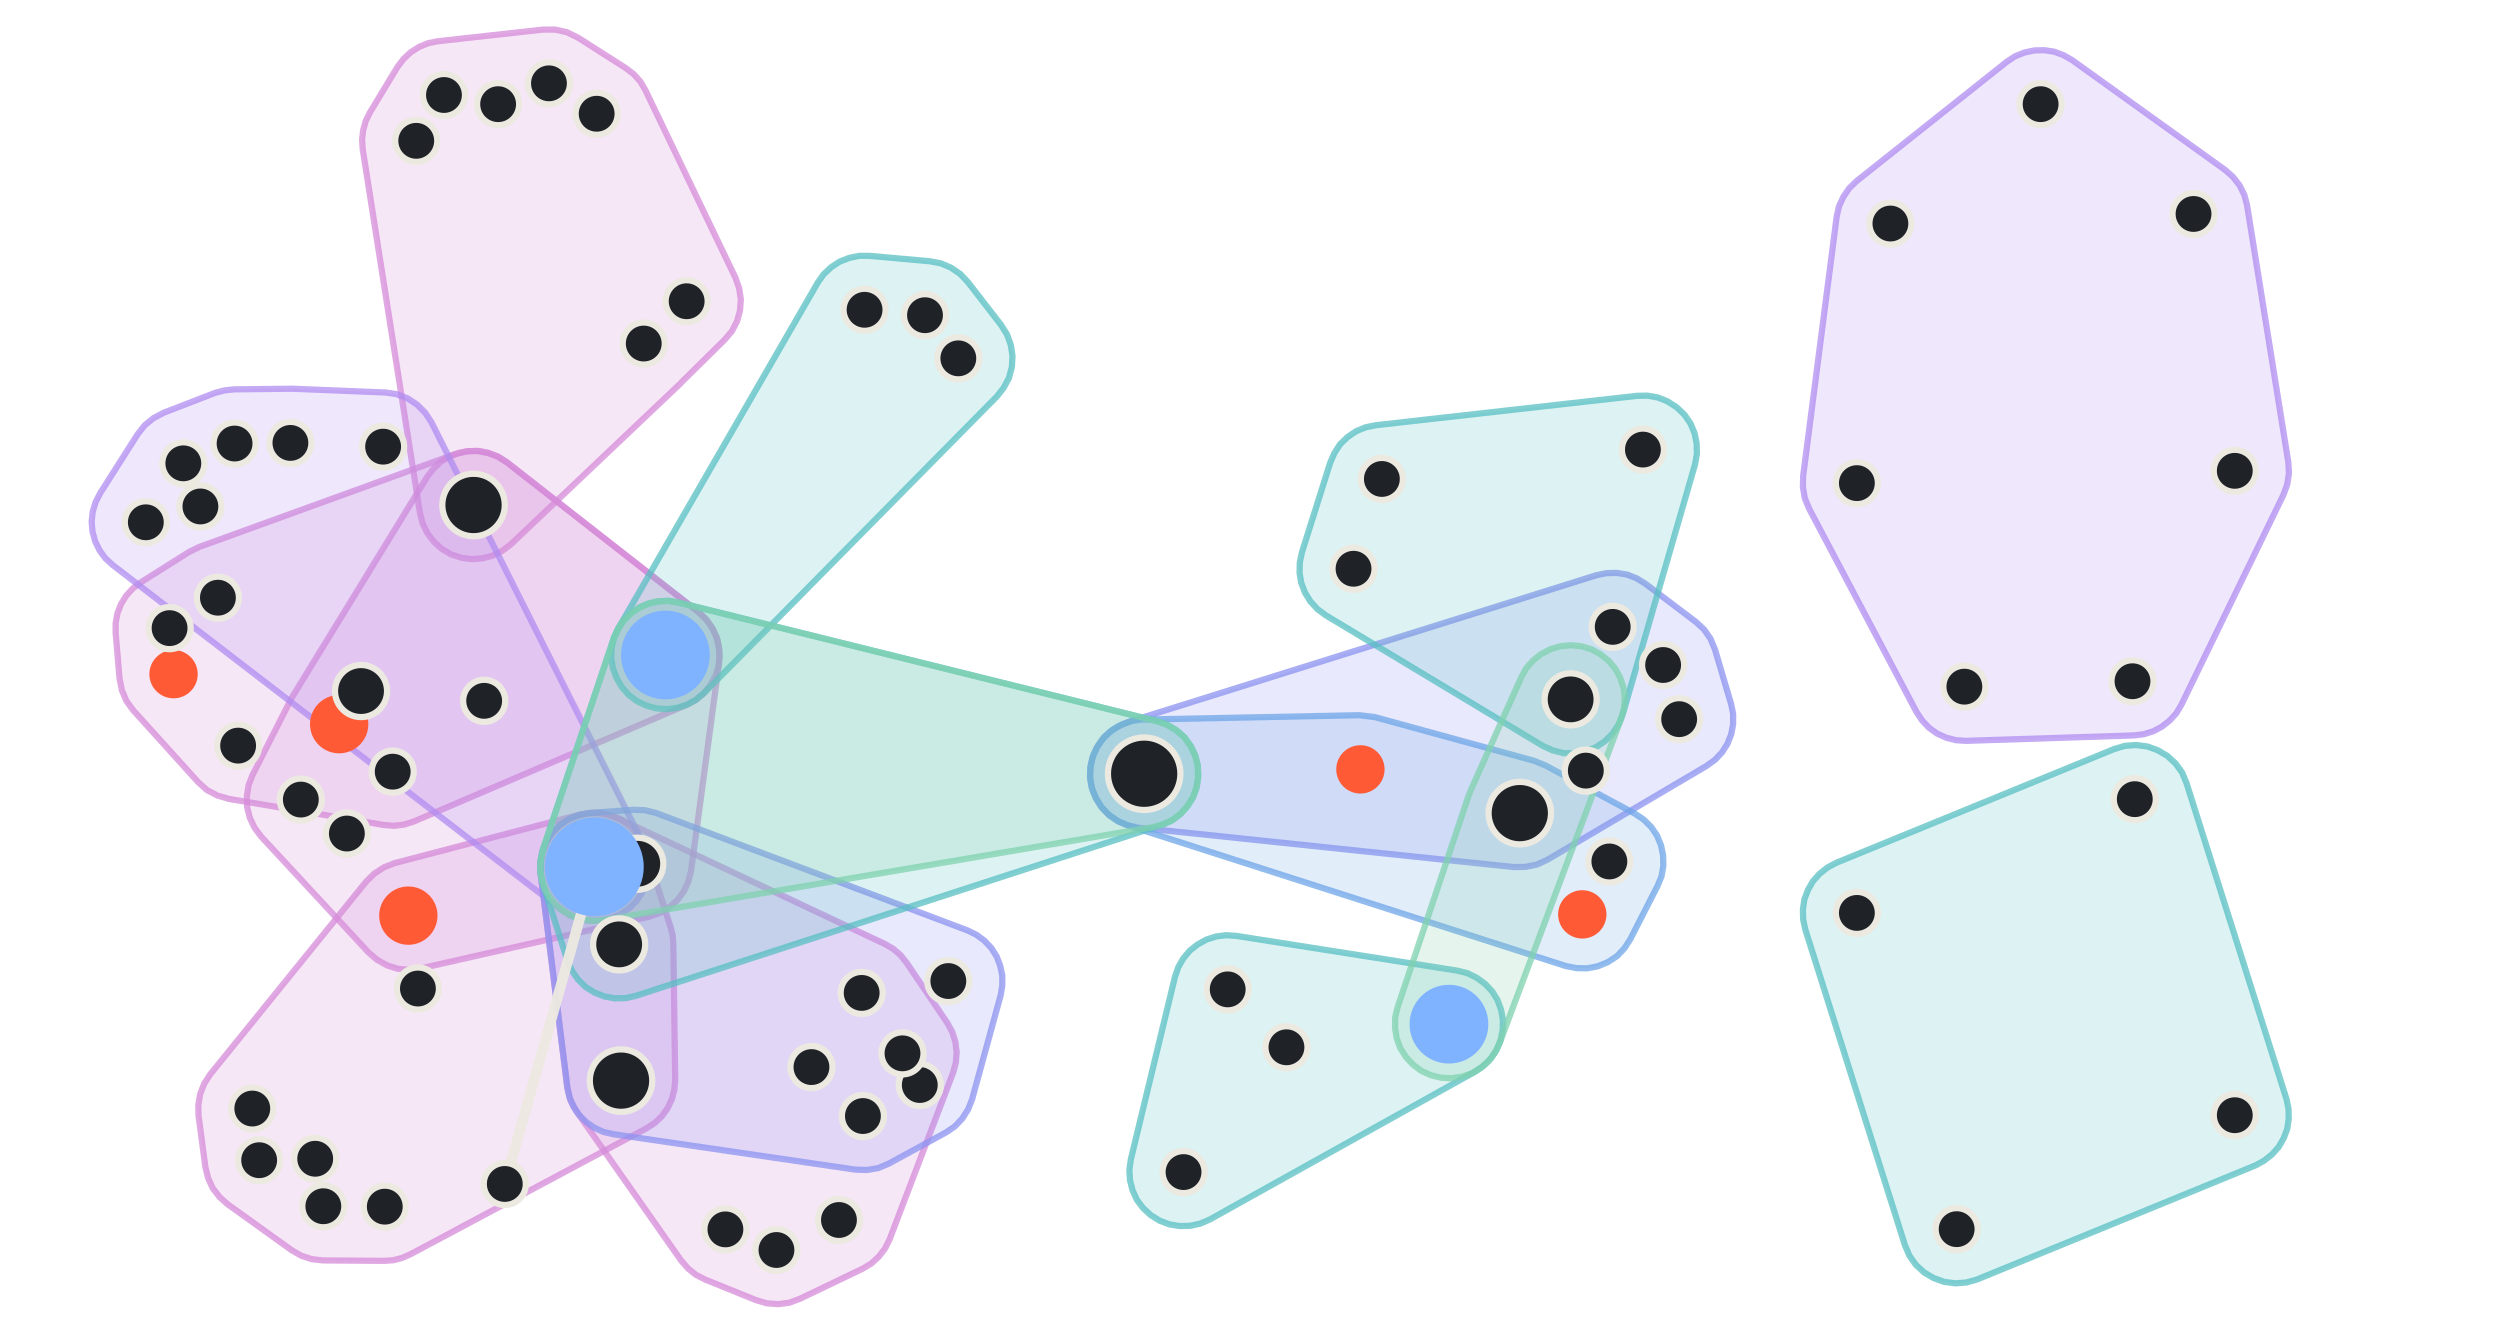
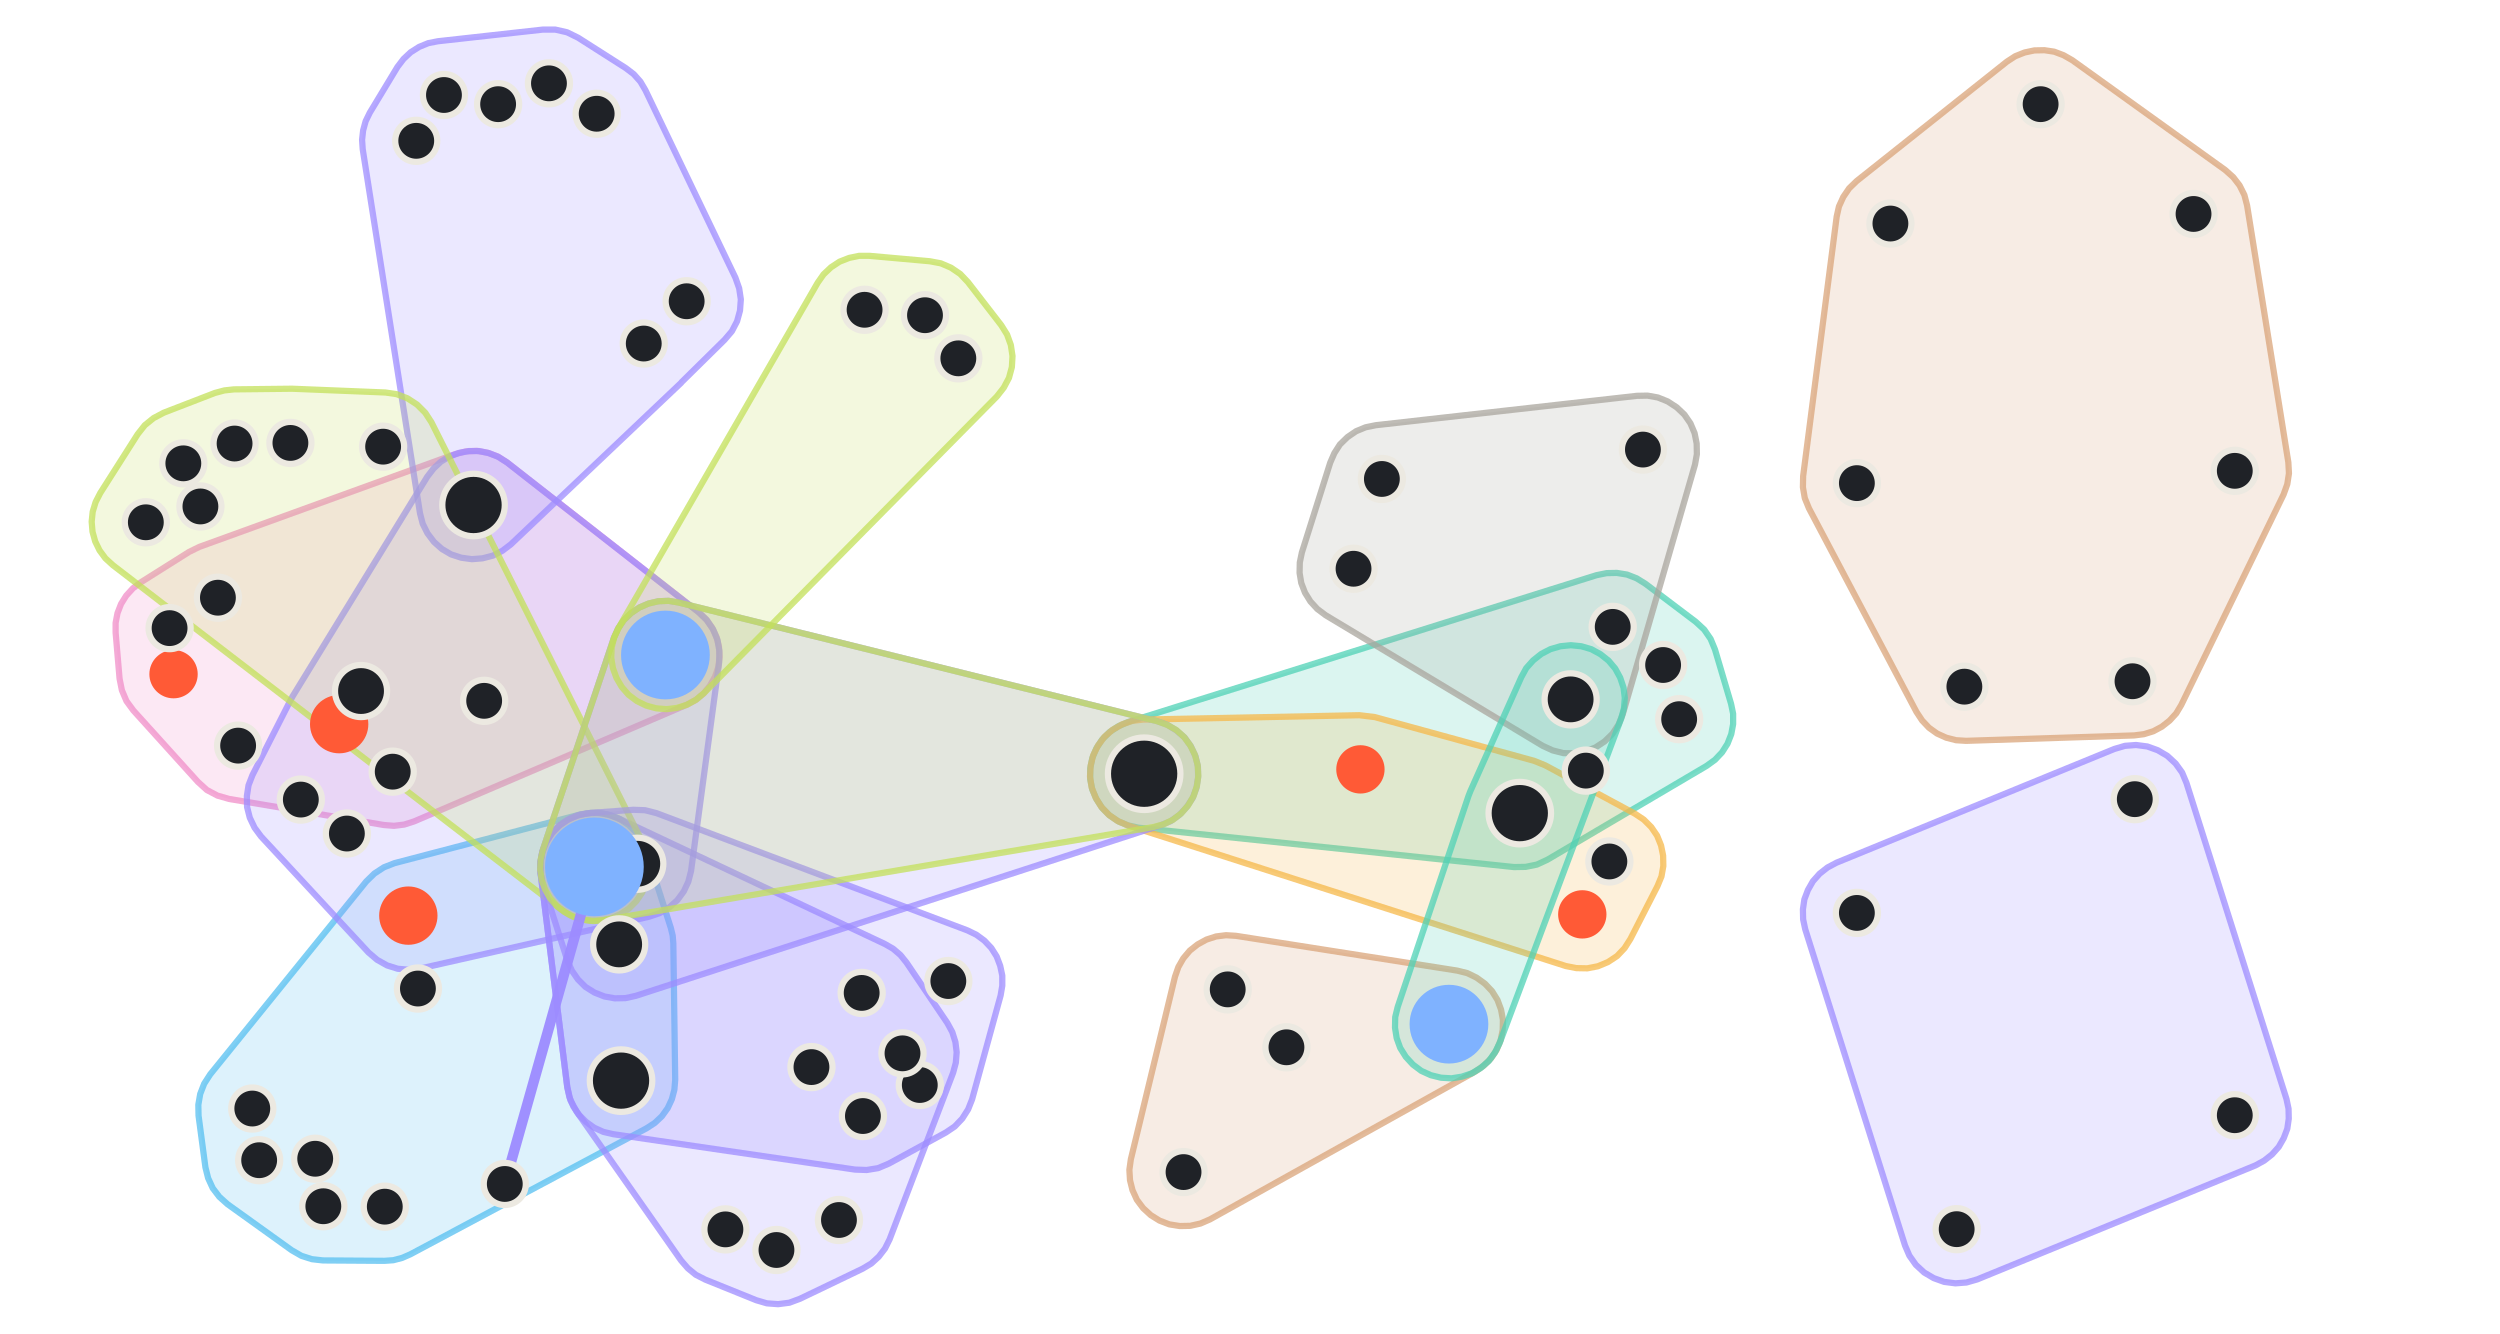
<svg class="hg hg--mini" viewBox="0 0 1200 640" aria-hidden="true" focusable="false">
-   <path class="hg-edge" data-w="0" d="M310.1 408.2 L308.1 403.7 L305.4 399.6 L301.9 396.1 L297.8 393.3 L293.3 391.4 L288.5 390.3 L283.6 390.2 L278.7 390.9 L189.4 414.3 L184.3 416.3 L179.7 419.3 L175.8 423.1 L100.9 515.7 L98.0 520.2 L96.1 525.1 L95.2 530.3 L95.3 535.5 L98.6 560.3 L99.9 565.5 L102.1 570.3 L105.3 574.5 L109.2 578.0 L140.0 600.1 L144.7 602.8 L149.7 604.4 L155.0 605.0 L184.5 605.2 L188.8 604.9 L193.0 603.8 L196.9 602.1 L310.3 541.6 L314.3 539.0 L317.7 535.8 L320.5 531.9 L322.5 527.6 L323.7 523.1 L324.1 518.3 L323.2 452.9 L322.9 449.1 L322.0 445.4 L310.1 408.2 Z" fill="#D58BD8" fill-opacity="0.2" stroke="#D58BD8" stroke-opacity="0.75" stroke-width="3" stroke-linejoin="round" />
-   <path class="hg-edge" data-w="1" d="M243.3 221.9 L238.9 219.1 L234.0 217.3 L228.8 216.4 L223.5 216.7 L218.4 218.0 L95.7 262.5 L90.8 264.9 L67.6 279.5 L63.8 282.4 L60.6 285.9 L58.1 289.9 L56.4 294.3 L55.5 299.0 L55.5 303.7 L57.4 325.8 L58.5 331.3 L60.7 336.5 L64.0 341.0 L95.0 375.3 L99.3 379.2 L104.4 381.9 L110.0 383.5 L184.2 396.0 L189.1 396.4 L194.0 395.8 L198.7 394.3 L329.6 338.3 L333.9 336.0 L337.7 332.9 L340.8 329.1 L343.2 324.8 L344.8 320.2 L345.4 315.3 L345.1 310.4 L343.9 305.7 L341.8 301.3 L339.0 297.3 L335.4 293.9 L243.3 221.9 Z" fill="#D58BD8" fill-opacity="0.2" stroke="#D58BD8" stroke-opacity="0.75" stroke-width="3" stroke-linejoin="round" />
-   <path class="hg-edge" data-w="2" d="M243.3 221.9 L239.2 219.3 L234.7 217.5 L229.9 216.5 L225.1 216.5 L220.3 217.4 L215.8 219.1 L211.6 221.6 L208.1 224.9 L205.1 228.8 L140.6 334.0 L139.6 335.8 L121.2 372.0 L119.3 376.9 L118.5 382.1 L118.6 387.4 L119.9 392.5 L122.2 397.3 L125.3 401.5 L176.9 457.2 L181.0 460.7 L185.8 463.4 L190.9 465.0 L196.4 465.5 L201.7 464.9 L311.6 440.0 L316.6 438.3 L321.2 435.6 L325.1 432.1 L328.2 427.9 L330.4 423.2 L331.7 418.1 L345.2 317.9 L345.3 312.5 L344.4 307.2 L342.3 302.1 L339.3 297.7 L335.4 293.9 L243.3 221.9 Z" fill="#D58BD8" fill-opacity="0.2" stroke="#D58BD8" stroke-opacity="0.75" stroke-width="3" stroke-linejoin="round" />
-   <path class="hg-edge" data-w="3" d="M277.5 18.1 L272.2 15.5 L266.5 14.2 L260.6 14.2 L210.2 19.8 L205.6 20.7 L201.2 22.5 L197.1 25.1 L193.7 28.3 L190.8 32.1 L177.5 54.1 L175.5 58.2 L174.3 62.6 L173.8 67.1 L174.1 71.6 L201.6 246.4 L202.9 251.4 L205.2 256.0 L208.3 260.1 L212.1 263.5 L216.5 266.1 L221.4 267.7 L226.5 268.4 L231.6 268.0 L236.6 266.7 L241.1 264.4 L245.2 261.3 L326.9 183.8 L327.2 183.4 L347.8 163.1 L351.3 159.0 L353.8 154.2 L355.2 149.1 L355.6 143.7 L354.8 138.4 L353.0 133.3 L309.8 43.3 L307.4 39.2 L304.2 35.6 L300.4 32.7 L277.5 18.1 Z" fill="#D58BD8" fill-opacity="0.2" stroke="#D58BD8" stroke-opacity="0.75" stroke-width="3" stroke-linejoin="round" />
-   <path class="hg-edge" data-w="4" d="M296.4 392.6 L291.6 390.9 L286.7 390.1 L281.6 390.4 L276.7 391.6 L272.2 393.7 L268.1 396.6 L264.6 400.3 L262.0 404.6 L260.2 409.3 L259.4 414.3 L259.5 419.3 L272.3 521.9 L273.8 528.1 L276.8 533.6 L326.9 605.0 L330.2 608.8 L334.0 611.9 L338.5 614.2 L363.0 624.1 L368.1 625.6 L373.5 626.0 L378.9 625.3 L384.0 623.4 L414.0 609.0 L418.2 606.5 L421.8 603.2 L424.8 599.3 L427.0 594.9 L457.5 514.9 L458.8 510.1 L459.2 505.1 L458.6 500.2 L457.1 495.4 L454.7 491.0 L435.1 462.0 L432.2 458.4 L428.7 455.4 L424.7 453.1 L296.4 392.6 Z" fill="#D58BD8" fill-opacity="0.2" stroke="#D58BD8" stroke-opacity="0.75" stroke-width="3" stroke-linejoin="round" />
-   <path class="hg-edge" data-w="5" d="M994.7 28.9 L990.5 26.5 L986.0 24.8 L981.3 24.1 L976.5 24.2 L971.8 25.2 L967.3 27.0 L963.3 29.6 L891.2 86.9 L887.6 90.4 L884.8 94.5 L882.7 99.1 L881.6 104.0 L865.5 228.6 L865.4 233.9 L866.3 239.1 L868.3 244.0 L919.9 341.7 L922.6 345.8 L925.9 349.3 L929.8 352.1 L934.2 354.1 L938.9 355.3 L943.7 355.6 L1024.4 353.0 L1029.1 352.4 L1033.6 351.0 L1037.7 348.8 L1041.4 345.9 L1044.6 342.4 L1047.0 338.4 L1096.1 237.4 L1097.9 232.4 L1098.7 227.2 L1098.4 221.9 L1078.6 98.6 L1077.3 93.6 L1075.0 89.0 L1071.9 85.0 L1068.1 81.6 L994.7 28.9 Z" fill="#B08CF0" fill-opacity="0.2" stroke="#B08CF0" stroke-opacity="0.75" stroke-width="3" stroke-linejoin="round" />
-   <path class="hg-edge" data-w="6" d="M140.5 186.6 L139.1 186.6 L112.3 186.9 L107.7 187.4 L103.2 188.6 L78.6 198.1 L73.7 200.7 L69.5 204.1 L66.1 208.4 L48.1 236.7 L45.9 241.0 L44.5 245.6 L44.0 250.4 L44.4 255.2 L45.7 259.9 L47.8 264.2 L50.6 268.0 L54.2 271.3 L269.5 436.7 L273.7 439.4 L278.4 441.2 L283.3 442.0 L288.3 441.9 L293.1 440.9 L297.7 438.9 L301.9 436.1 L305.4 432.6 L308.2 428.5 L310.1 423.9 L311.1 419.0 L311.2 414.0 L310.3 409.1 L308.5 404.4 L207.1 202.7 L204.1 198.1 L200.2 194.2 L195.6 191.2 L190.4 189.2 L185.0 188.4 L140.5 186.6 Z" fill="#B08CF0" fill-opacity="0.2" stroke="#B08CF0" stroke-opacity="0.75" stroke-width="3" stroke-linejoin="round" />
-   <path class="hg-edge" data-w="7" d="M315.1 390.3 L309.6 388.9 L304.0 388.7 L283.4 390.2 L278.2 391.1 L273.3 393.0 L268.9 395.9 L265.2 399.6 L262.3 404.0 L260.3 408.9 L259.4 414.1 L259.5 419.3 L272.3 521.9 L273.3 526.6 L275.2 531.1 L277.9 535.1 L281.3 538.5 L285.2 541.3 L289.6 543.3 L294.3 544.4 L410.4 561.4 L416.0 561.6 L421.5 560.7 L426.7 558.5 L454.0 543.6 L458.3 540.7 L461.9 536.9 L464.7 532.5 L466.6 527.7 L480.3 477.8 L481.1 473.1 L481.1 468.3 L480.1 463.6 L478.4 459.1 L475.8 455.0 L472.5 451.5 L468.7 448.7 L464.4 446.6 L315.1 390.3 Z" fill="#8C93F0" fill-opacity="0.2" stroke="#8C93F0" stroke-opacity="0.75" stroke-width="3" stroke-linejoin="round" />
-   <path class="hg-edge" data-w="8" d="M789.8 280.2 L785.6 277.6 L781.0 275.8 L776.1 275.0 L771.2 275.1 L766.3 276.1 L541.4 346.6 L536.8 348.6 L532.6 351.4 L529.0 355.0 L526.2 359.3 L524.3 363.9 L523.3 368.9 L523.3 374.0 L524.3 379.0 L526.3 383.6 L529.1 387.9 L532.6 391.4 L536.9 394.3 L541.5 396.2 L546.5 397.3 L726.8 416.2 L732.3 416.1 L737.7 415.0 L742.7 412.7 L819.2 367.6 L823.2 364.7 L826.6 361.1 L829.2 357.0 L831.0 352.4 L831.9 347.6 L831.9 342.6 L830.9 337.8 L823.2 311.8 L821.1 306.7 L818.0 302.2 L814.0 298.5 L789.8 280.2 Z" fill="#8C93F0" fill-opacity="0.2" stroke="#8C93F0" stroke-opacity="0.75" stroke-width="3" stroke-linejoin="round" />
-   <path class="hg-edge" data-w="9" d="M659.9 344.2 L652.5 343.3 L548.7 345.4 L543.5 346.0 L538.6 347.7 L534.0 350.3 L530.1 353.7 L527.0 357.9 L524.7 362.6 L523.5 367.6 L523.2 372.8 L524.0 378.0 L525.9 382.9 L528.6 387.3 L532.2 391.1 L536.5 394.1 L541.3 396.2 L751.6 463.7 L756.7 464.7 L761.9 464.8 L767.0 463.8 L771.8 461.8 L776.2 458.9 L779.8 455.1 L782.6 450.7 L795.6 425.3 L797.5 420.7 L798.4 415.7 L798.3 410.7 L797.3 405.8 L795.4 401.1 L792.6 397.0 L789.0 393.4 L784.8 390.6 L741.8 367.4 L736.4 365.2 L659.9 344.2 Z" fill="#6FA6E8" fill-opacity="0.2" stroke="#6FA6E8" stroke-opacity="0.75" stroke-width="3" stroke-linejoin="round" />
-   <path class="hg-edge" data-w="10" d="M1049.5 375.8 L1047.4 370.8 L1044.3 366.5 L1040.3 362.8 L1035.7 360.1 L1030.7 358.3 L1025.3 357.6 L1020.0 358.0 L1014.9 359.5 L881.5 414.1 L877.2 416.4 L873.4 419.4 L870.2 423.0 L867.8 427.2 L866.1 431.7 L865.4 436.5 L865.5 441.3 L866.5 446.0 L914.4 597.8 L916.5 602.7 L919.6 607.1 L923.6 610.8 L928.2 613.5 L933.2 615.3 L938.6 616.0 L943.9 615.6 L949.1 614.1 L1082.6 559.4 L1086.8 557.1 L1090.6 554.1 L1093.8 550.5 L1096.2 546.3 L1097.9 541.8 L1098.6 537.0 L1098.5 532.2 L1097.5 527.5 L1049.5 375.8 Z" fill="#58BFC2" fill-opacity="0.2" stroke="#58BFC2" stroke-opacity="0.75" stroke-width="3" stroke-linejoin="round" />
-   <path class="hg-edge" data-w="11" d="M325.7 289.2 L320.9 288.4 L316.0 288.6 L311.3 289.7 L306.9 291.6 L302.9 294.3 L299.4 297.7 L296.7 301.7 L294.7 306.1 L260.6 407.8 L259.5 413.2 L259.4 418.7 L260.5 424.0 L272.4 461.2 L274.5 465.9 L277.4 470.1 L281.0 473.7 L285.3 476.4 L290.1 478.3 L295.1 479.2 L300.2 479.1 L305.2 478.0 L557.2 396.1 L562.0 394.1 L566.2 391.1 L569.7 387.3 L572.5 383.0 L574.3 378.2 L575.1 373.1 L575.0 367.9 L573.8 362.9 L571.6 358.2 L568.6 354.0 L564.7 350.6 L560.3 347.9 L555.5 346.2 L325.7 289.2 Z" fill="#58BFC2" fill-opacity="0.2" stroke="#58BFC2" stroke-opacity="0.75" stroke-width="3" stroke-linejoin="round" />
-   <path class="hg-edge" data-w="12" d="M417.3 122.8 L412.4 122.8 L407.6 123.8 L403.0 125.6 L398.9 128.3 L395.3 131.7 L392.5 135.7 L296.9 301.4 L294.8 306.0 L293.6 310.8 L293.4 315.8 L294.2 320.7 L295.9 325.4 L298.4 329.7 L301.7 333.5 L305.7 336.5 L310.2 338.7 L315.0 340.0 L320.0 340.4 L324.9 339.8 L329.7 338.3 L334.1 335.9 L337.9 332.7 L478.5 190.3 L481.8 186.1 L484.3 181.4 L485.7 176.2 L486.0 170.9 L485.2 165.6 L483.4 160.6 L480.6 156.1 L464.6 135.4 L460.9 131.5 L456.5 128.5 L451.6 126.4 L446.3 125.4 L417.3 122.8 Z" fill="#58BFC2" fill-opacity="0.2" stroke="#58BFC2" stroke-opacity="0.75" stroke-width="3" stroke-linejoin="round" />
-   <path class="hg-edge" data-w="13" d="M593.3 449.2 L588.5 448.9 L583.7 449.5 L579.1 451.0 L574.9 453.3 L571.1 456.3 L568.0 460.0 L565.6 464.2 L564.0 468.8 L542.8 556.5 L542.1 561.5 L542.4 566.5 L543.6 571.3 L545.7 575.9 L548.7 579.9 L552.4 583.3 L556.6 585.9 L561.3 587.7 L566.3 588.5 L571.3 588.4 L576.2 587.3 L580.8 585.3 L708.2 514.3 L712.2 511.5 L715.7 508.0 L718.4 503.9 L720.3 499.3 L721.3 494.4 L721.4 489.5 L720.5 484.6 L718.8 480.0 L716.2 475.8 L712.8 472.2 L708.8 469.3 L704.3 467.1 L699.5 465.9 L593.3 449.2 Z" fill="#58BFC2" fill-opacity="0.2" stroke="#58BFC2" stroke-opacity="0.75" stroke-width="3" stroke-linejoin="round" />
-   <path class="hg-edge" data-w="14" d="M813.6 223.0 L814.5 218.0 L814.4 212.9 L813.4 207.9 L811.4 203.2 L808.5 199.0 L804.8 195.5 L800.5 192.7 L795.8 190.8 L790.8 189.9 L785.7 190.0 L660.4 204.1 L655.5 205.1 L650.9 207.0 L646.8 209.8 L643.2 213.3 L640.5 217.5 L638.5 222.1 L624.9 265.2 L623.9 270.0 L623.8 275.0 L624.6 279.8 L626.4 284.5 L629.0 288.7 L632.3 292.3 L636.3 295.3 L740.5 358.0 L745.3 360.2 L750.4 361.5 L755.7 361.6 L760.9 360.7 L765.8 358.8 L770.2 355.9 L774.0 352.2 L776.9 347.8 L778.9 342.9 L813.6 223.0 Z" fill="#58BFC2" fill-opacity="0.2" stroke="#58BFC2" stroke-opacity="0.75" stroke-width="3" stroke-linejoin="round" />
-   <path class="hg-edge" data-w="15" d="M325.7 289.2 L320.9 288.4 L316.0 288.6 L311.3 289.7 L306.9 291.6 L302.9 294.3 L299.4 297.7 L296.7 301.7 L294.7 306.1 L260.6 407.8 L259.5 412.6 L259.3 417.4 L260.0 422.3 L261.6 426.9 L264.0 431.1 L267.2 434.8 L271.0 437.8 L275.3 440.1 L280.0 441.5 L284.8 442.1 L289.6 441.7 L553.5 397.0 L558.4 395.7 L563.0 393.5 L567.0 390.4 L570.3 386.6 L572.9 382.2 L574.5 377.4 L575.2 372.4 L574.9 367.3 L573.6 362.4 L571.4 357.9 L568.4 353.8 L564.6 350.4 L560.2 347.9 L555.5 346.2 L325.7 289.2 Z" fill="#7FD1AE" fill-opacity="0.2" stroke="#7FD1AE" stroke-opacity="0.75" stroke-width="3" stroke-linejoin="round" />
-   <path class="hg-edge" data-w="16" d="M778.2 344.8 L779.5 340.0 L779.9 335.0 L779.3 330.1 L777.7 325.3 L775.3 320.9 L772.1 317.1 L768.2 314.0 L763.8 311.6 L759.0 310.2 L754.0 309.7 L749.0 310.2 L744.2 311.6 L739.8 313.9 L735.9 317.0 L732.6 320.7 L730.2 325.1 L705.8 379.7 L704.9 382.0 L670.9 483.3 L669.7 488.2 L669.6 493.3 L670.4 498.3 L672.1 503.0 L674.8 507.3 L678.2 511.0 L682.2 514.0 L686.8 516.1 L691.7 517.3 L696.7 517.6 L701.7 516.8 L706.5 515.2 L710.8 512.6 L714.6 509.3 L717.6 505.2 L719.8 500.7 L778.2 344.8 Z" fill="#7FD1AE" fill-opacity="0.2" stroke="#7FD1AE" stroke-opacity="0.75" stroke-width="3" stroke-linejoin="round" />
-   <line class="hg-edge hg-dyad" data-w="17" x1="285.3" y1="416.1" x2="242.3" y2="568.3" stroke="#ECE9E1" stroke-opacity="0.95" stroke-width="5" stroke-linecap="round" />
+   <path class="hg-edge" data-w="0" d="M310.1 408.2 L308.1 403.7 L305.4 399.6 L301.9 396.1 L297.8 393.3 L293.3 391.4 L288.5 390.3 L283.6 390.2 L278.7 390.9 L189.4 414.3 L184.3 416.3 L179.7 419.3 L175.8 423.1 L100.9 515.7 L98.0 520.2 L96.1 525.1 L95.2 530.3 L95.3 535.5 L98.6 560.3 L99.9 565.5 L102.1 570.3 L105.3 574.5 L109.2 578.0 L140.0 600.1 L144.7 602.8 L149.7 604.4 L155.0 605.0 L184.5 605.2 L188.8 604.9 L193.0 603.8 L196.9 602.1 L310.3 541.6 L314.3 539.0 L317.7 535.8 L320.5 531.9 L322.5 527.6 L323.7 523.1 L324.1 518.3 L323.2 452.9 L322.9 449.1 L322.0 445.4 L310.1 408.2 Z" fill="#55BFF0" fill-opacity="0.2" stroke="#55BFF0" stroke-opacity="0.75" stroke-width="3" stroke-linejoin="round" />
+   <path class="hg-edge" data-w="1" d="M243.3 221.9 L238.9 219.1 L234.0 217.3 L228.8 216.4 L223.5 216.7 L218.4 218.0 L95.7 262.5 L90.8 264.9 L67.6 279.5 L63.8 282.4 L60.6 285.9 L58.1 289.9 L56.4 294.3 L55.5 299.0 L55.5 303.7 L57.4 325.8 L58.5 331.3 L60.7 336.5 L64.0 341.0 L95.0 375.3 L99.3 379.2 L104.4 381.9 L110.0 383.5 L184.2 396.0 L189.1 396.4 L194.0 395.8 L198.7 394.3 L329.6 338.3 L333.9 336.0 L337.7 332.9 L340.8 329.1 L343.2 324.8 L344.8 320.2 L345.4 315.3 L345.1 310.4 L343.9 305.7 L341.8 301.3 L339.0 297.3 L335.4 293.9 L243.3 221.9 Z" fill="#F08DC8" fill-opacity="0.2" stroke="#F08DC8" stroke-opacity="0.75" stroke-width="3" stroke-linejoin="round" />
+   <path class="hg-edge" data-w="2" d="M243.3 221.9 L239.2 219.3 L234.7 217.5 L229.9 216.5 L225.1 216.5 L220.3 217.4 L215.8 219.1 L211.6 221.6 L208.1 224.9 L205.1 228.8 L140.6 334.0 L139.6 335.8 L121.2 372.0 L119.3 376.9 L118.5 382.1 L118.6 387.4 L119.9 392.5 L122.2 397.3 L125.3 401.5 L176.9 457.2 L181.0 460.7 L185.8 463.4 L190.9 465.0 L196.4 465.5 L201.7 464.9 L311.6 440.0 L316.6 438.3 L321.2 435.6 L325.1 432.1 L328.2 427.9 L330.4 423.2 L331.7 418.1 L345.2 317.9 L345.3 312.5 L344.4 307.2 L342.3 302.1 L339.3 297.7 L335.4 293.9 L243.3 221.9 Z" fill="#9D8CFF" fill-opacity="0.2" stroke="#9D8CFF" stroke-opacity="0.75" stroke-width="3" stroke-linejoin="round" />
+   <path class="hg-edge" data-w="3" d="M277.5 18.1 L272.2 15.5 L266.5 14.2 L260.6 14.2 L210.2 19.8 L205.6 20.7 L201.2 22.5 L197.1 25.1 L193.7 28.3 L190.8 32.1 L177.5 54.1 L175.5 58.2 L174.3 62.6 L173.8 67.1 L174.1 71.6 L201.6 246.4 L202.9 251.4 L205.2 256.0 L208.3 260.1 L212.1 263.5 L216.5 266.1 L221.4 267.7 L226.5 268.4 L231.6 268.0 L236.6 266.7 L241.1 264.4 L245.2 261.3 L326.9 183.8 L327.2 183.4 L347.8 163.1 L351.3 159.0 L353.8 154.2 L355.2 149.1 L355.6 143.7 L354.8 138.4 L353.0 133.3 L309.8 43.3 L307.4 39.2 L304.2 35.6 L300.4 32.7 L277.5 18.1 Z" fill="#9D8CFF" fill-opacity="0.2" stroke="#9D8CFF" stroke-opacity="0.75" stroke-width="3" stroke-linejoin="round" />
+   <path class="hg-edge" data-w="4" d="M296.4 392.6 L291.6 390.9 L286.7 390.1 L281.6 390.4 L276.7 391.6 L272.2 393.7 L268.1 396.6 L264.6 400.3 L262.0 404.6 L260.2 409.3 L259.4 414.3 L259.5 419.3 L272.3 521.9 L273.8 528.1 L276.8 533.6 L326.9 605.0 L330.2 608.8 L334.0 611.9 L338.5 614.2 L363.0 624.1 L368.1 625.6 L373.5 626.0 L378.9 625.3 L384.0 623.4 L414.0 609.0 L418.2 606.5 L421.8 603.2 L424.8 599.3 L427.0 594.9 L457.5 514.9 L458.8 510.1 L459.2 505.1 L458.6 500.2 L457.1 495.4 L454.7 491.0 L435.1 462.0 L432.2 458.4 L428.7 455.4 L424.7 453.1 L296.4 392.6 Z" fill="#9D8CFF" fill-opacity="0.2" stroke="#9D8CFF" stroke-opacity="0.75" stroke-width="3" stroke-linejoin="round" />
+   <path class="hg-edge" data-w="5" d="M994.7 28.9 L990.5 26.5 L986.0 24.8 L981.3 24.1 L976.5 24.2 L971.8 25.2 L967.3 27.0 L963.3 29.6 L891.2 86.9 L887.6 90.4 L884.8 94.5 L882.7 99.1 L881.6 104.0 L865.5 228.6 L865.4 233.9 L866.3 239.1 L868.3 244.0 L919.9 341.7 L922.6 345.8 L925.9 349.3 L929.8 352.1 L934.2 354.1 L938.9 355.3 L943.7 355.6 L1024.4 353.0 L1029.1 352.4 L1033.6 351.0 L1037.7 348.8 L1041.4 345.9 L1044.6 342.4 L1047.0 338.4 L1096.1 237.4 L1097.9 232.4 L1098.7 227.2 L1098.4 221.9 L1078.6 98.6 L1077.3 93.6 L1075.0 89.0 L1071.9 85.0 L1068.1 81.6 L994.7 28.9 Z" fill="#D9A47A" fill-opacity="0.2" stroke="#D9A47A" stroke-opacity="0.75" stroke-width="3" stroke-linejoin="round" />
+   <path class="hg-edge" data-w="6" d="M140.5 186.6 L139.1 186.6 L112.3 186.9 L107.7 187.4 L103.2 188.6 L78.6 198.1 L73.7 200.7 L69.5 204.1 L66.1 208.4 L48.1 236.7 L45.9 241.0 L44.5 245.6 L44.0 250.4 L44.4 255.2 L45.7 259.9 L47.8 264.2 L50.6 268.0 L54.2 271.3 L269.5 436.7 L273.7 439.4 L278.4 441.2 L283.3 442.0 L288.3 441.9 L293.1 440.9 L297.7 438.9 L301.9 436.1 L305.4 432.6 L308.2 428.5 L310.1 423.9 L311.1 419.0 L311.2 414.0 L310.3 409.1 L308.5 404.4 L207.1 202.7 L204.1 198.1 L200.2 194.2 L195.6 191.2 L190.4 189.2 L185.0 188.4 L140.5 186.6 Z" fill="#C3E05A" fill-opacity="0.2" stroke="#C3E05A" stroke-opacity="0.75" stroke-width="3" stroke-linejoin="round" />
+   <path class="hg-edge" data-w="7" d="M315.1 390.3 L309.6 388.9 L304.0 388.7 L283.4 390.2 L278.2 391.1 L273.3 393.0 L268.9 395.9 L265.2 399.6 L262.3 404.0 L260.3 408.9 L259.4 414.1 L259.5 419.3 L272.3 521.9 L273.3 526.6 L275.2 531.1 L277.9 535.1 L281.3 538.5 L285.2 541.3 L289.6 543.3 L294.3 544.4 L410.4 561.4 L416.0 561.6 L421.5 560.7 L426.7 558.5 L454.0 543.6 L458.3 540.7 L461.9 536.9 L464.7 532.5 L466.6 527.7 L480.3 477.8 L481.1 473.1 L481.1 468.3 L480.1 463.6 L478.4 459.1 L475.8 455.0 L472.5 451.5 L468.7 448.7 L464.4 446.6 L315.1 390.3 Z" fill="#9D8CFF" fill-opacity="0.2" stroke="#9D8CFF" stroke-opacity="0.75" stroke-width="3" stroke-linejoin="round" />
+   <path class="hg-edge" data-w="8" d="M789.8 280.2 L785.6 277.6 L781.0 275.8 L776.1 275.0 L771.2 275.1 L766.3 276.1 L541.4 346.6 L536.8 348.6 L532.6 351.4 L529.0 355.0 L526.2 359.3 L524.3 363.9 L523.3 368.9 L523.3 374.0 L524.3 379.0 L526.3 383.6 L529.1 387.9 L532.6 391.4 L536.9 394.3 L541.5 396.2 L546.5 397.3 L726.8 416.2 L732.3 416.1 L737.7 415.0 L742.7 412.7 L819.2 367.6 L823.2 364.7 L826.6 361.1 L829.2 357.0 L831.0 352.4 L831.9 347.6 L831.9 342.6 L830.9 337.8 L823.2 311.8 L821.1 306.7 L818.0 302.2 L814.0 298.5 L789.8 280.2 Z" fill="#4FD1B5" fill-opacity="0.2" stroke="#4FD1B5" stroke-opacity="0.75" stroke-width="3" stroke-linejoin="round" />
+   <path class="hg-edge" data-w="9" d="M659.9 344.2 L652.5 343.3 L548.7 345.4 L543.5 346.0 L538.6 347.7 L534.0 350.3 L530.1 353.7 L527.0 357.9 L524.7 362.6 L523.5 367.6 L523.2 372.8 L524.0 378.0 L525.9 382.9 L528.6 387.3 L532.2 391.1 L536.5 394.1 L541.3 396.2 L751.6 463.7 L756.7 464.7 L761.9 464.8 L767.0 463.8 L771.8 461.8 L776.2 458.9 L779.8 455.1 L782.6 450.7 L795.6 425.3 L797.5 420.7 L798.4 415.7 L798.3 410.7 L797.3 405.8 L795.4 401.1 L792.6 397.0 L789.0 393.4 L784.8 390.6 L741.8 367.4 L736.4 365.2 L659.9 344.2 Z" fill="#F5B84A" fill-opacity="0.2" stroke="#F5B84A" stroke-opacity="0.75" stroke-width="3" stroke-linejoin="round" />
+   <path class="hg-edge" data-w="10" d="M1049.5 375.8 L1047.4 370.8 L1044.3 366.5 L1040.3 362.8 L1035.7 360.1 L1030.7 358.3 L1025.3 357.6 L1020.0 358.0 L1014.9 359.5 L881.5 414.1 L877.2 416.4 L873.4 419.4 L870.2 423.0 L867.8 427.2 L866.1 431.7 L865.4 436.5 L865.5 441.3 L866.5 446.0 L914.4 597.8 L916.5 602.7 L919.6 607.1 L923.6 610.8 L928.2 613.5 L933.2 615.3 L938.6 616.0 L943.9 615.6 L949.1 614.1 L1082.6 559.4 L1086.8 557.1 L1090.6 554.1 L1093.8 550.5 L1096.2 546.3 L1097.9 541.8 L1098.6 537.0 L1098.5 532.2 L1097.5 527.5 L1049.5 375.8 Z" fill="#9D8CFF" fill-opacity="0.2" stroke="#9D8CFF" stroke-opacity="0.75" stroke-width="3" stroke-linejoin="round" />
+   <path class="hg-edge" data-w="11" d="M325.7 289.2 L320.9 288.4 L316.0 288.6 L311.3 289.7 L306.9 291.6 L302.9 294.3 L299.4 297.7 L296.7 301.7 L294.7 306.1 L260.6 407.8 L259.5 413.2 L259.4 418.7 L260.5 424.0 L272.4 461.2 L274.5 465.9 L277.4 470.1 L281.0 473.7 L285.3 476.4 L290.1 478.3 L295.1 479.2 L300.2 479.1 L305.2 478.0 L557.2 396.1 L562.0 394.1 L566.2 391.1 L569.7 387.3 L572.5 383.0 L574.3 378.2 L575.1 373.1 L575.0 367.9 L573.8 362.9 L571.6 358.2 L568.6 354.0 L564.7 350.6 L560.3 347.9 L555.5 346.2 L325.7 289.2 Z" fill="#9D8CFF" fill-opacity="0.2" stroke="#9D8CFF" stroke-opacity="0.75" stroke-width="3" stroke-linejoin="round" />
+   <path class="hg-edge" data-w="12" d="M417.3 122.8 L412.4 122.8 L407.6 123.8 L403.0 125.6 L398.9 128.3 L395.3 131.7 L392.5 135.7 L296.9 301.4 L294.8 306.0 L293.6 310.8 L293.4 315.8 L294.2 320.7 L295.9 325.4 L298.4 329.7 L301.7 333.5 L305.7 336.5 L310.2 338.7 L315.0 340.0 L320.0 340.4 L324.9 339.8 L329.7 338.3 L334.1 335.9 L337.9 332.7 L478.5 190.3 L481.8 186.1 L484.3 181.4 L485.7 176.2 L486.0 170.9 L485.2 165.6 L483.4 160.6 L480.6 156.1 L464.6 135.4 L460.9 131.5 L456.5 128.5 L451.6 126.4 L446.3 125.4 L417.3 122.8 Z" fill="#C3E05A" fill-opacity="0.2" stroke="#C3E05A" stroke-opacity="0.75" stroke-width="3" stroke-linejoin="round" />
+   <path class="hg-edge" data-w="13" d="M593.3 449.2 L588.5 448.9 L583.7 449.5 L579.1 451.0 L574.9 453.3 L571.1 456.3 L568.0 460.0 L565.6 464.2 L564.0 468.8 L542.8 556.5 L542.1 561.5 L542.4 566.5 L543.6 571.3 L545.7 575.9 L548.7 579.9 L552.4 583.3 L556.6 585.9 L561.3 587.7 L566.3 588.5 L571.3 588.4 L576.2 587.3 L580.8 585.3 L708.2 514.3 L712.2 511.5 L715.7 508.0 L718.4 503.9 L720.3 499.3 L721.3 494.4 L721.4 489.5 L720.5 484.6 L718.8 480.0 L716.2 475.8 L712.8 472.2 L708.8 469.3 L704.3 467.1 L699.5 465.9 L593.3 449.2 Z" fill="#D9A47A" fill-opacity="0.2" stroke="#D9A47A" stroke-opacity="0.75" stroke-width="3" stroke-linejoin="round" />
+   <path class="hg-edge" data-w="14" d="M813.6 223.0 L814.5 218.0 L814.4 212.9 L813.4 207.9 L811.4 203.2 L808.5 199.0 L804.8 195.5 L800.5 192.7 L795.8 190.8 L790.8 189.9 L785.7 190.0 L660.4 204.1 L655.5 205.1 L650.9 207.0 L646.8 209.8 L643.2 213.3 L640.5 217.5 L638.5 222.1 L624.9 265.2 L623.9 270.0 L623.8 275.0 L624.6 279.8 L626.4 284.5 L629.0 288.7 L632.3 292.3 L636.3 295.3 L740.5 358.0 L745.3 360.2 L750.4 361.5 L755.7 361.6 L760.9 360.7 L765.8 358.8 L770.2 355.9 L774.0 352.2 L776.9 347.8 L778.9 342.9 L813.6 223.0 Z" fill="#A9A69E" fill-opacity="0.2" stroke="#A9A69E" stroke-opacity="0.75" stroke-width="3" stroke-linejoin="round" />
+   <path class="hg-edge" data-w="15" d="M325.7 289.2 L320.9 288.4 L316.0 288.6 L311.3 289.7 L306.9 291.6 L302.9 294.3 L299.4 297.7 L296.7 301.7 L294.7 306.1 L260.6 407.8 L259.5 412.6 L259.3 417.4 L260.0 422.3 L261.6 426.9 L264.0 431.1 L267.2 434.8 L271.0 437.8 L275.3 440.1 L280.0 441.5 L284.8 442.1 L289.6 441.7 L553.5 397.0 L558.4 395.7 L563.0 393.5 L567.0 390.4 L570.3 386.6 L572.9 382.2 L574.5 377.4 L575.2 372.4 L574.9 367.3 L573.6 362.4 L571.4 357.9 L568.4 353.8 L564.6 350.4 L560.2 347.9 L555.5 346.2 L325.7 289.2 Z" fill="#C3E05A" fill-opacity="0.2" stroke="#C3E05A" stroke-opacity="0.75" stroke-width="3" stroke-linejoin="round" />
+   <path class="hg-edge" data-w="16" d="M778.2 344.8 L779.5 340.0 L779.9 335.0 L779.3 330.1 L777.7 325.3 L775.3 320.9 L772.1 317.1 L768.2 314.0 L763.8 311.6 L759.0 310.2 L754.0 309.7 L749.0 310.2 L744.2 311.6 L739.8 313.9 L735.9 317.0 L732.6 320.7 L730.2 325.1 L705.8 379.7 L704.9 382.0 L670.9 483.3 L669.7 488.2 L669.6 493.3 L670.4 498.3 L672.1 503.0 L674.8 507.3 L678.2 511.0 L682.2 514.0 L686.8 516.1 L691.7 517.3 L696.7 517.6 L701.7 516.8 L706.5 515.2 L710.8 512.6 L714.6 509.3 L717.6 505.2 L719.8 500.7 L778.2 344.8 Z" fill="#4FD1B5" fill-opacity="0.2" stroke="#4FD1B5" stroke-opacity="0.75" stroke-width="3" stroke-linejoin="round" />
+   <line class="hg-edge hg-dyad" data-w="17" x1="285.3" y1="416.1" x2="242.3" y2="568.3" stroke="#9D8CFF" stroke-opacity="0.95" stroke-width="5" stroke-linecap="round" />
  <circle cx="1023.6" cy="327.0" r="10.1" fill="#1F2227" stroke="#ECE9E1" stroke-width="3" />
  <circle cx="568.1" cy="562.6" r="10.1" fill="#1F2227" stroke="#ECE9E1" stroke-width="3" />
  <circle cx="372.7" cy="600.0" r="10.1" fill="#1F2227" stroke="#ECE9E1" stroke-width="3" />
  <circle cx="286.4" cy="54.6" r="10.1" fill="#1F2227" stroke="#ECE9E1" stroke-width="3" />
  <circle cx="788.6" cy="215.8" r="10.1" fill="#1F2227" stroke="#ECE9E1" stroke-width="3" />
  <circle cx="83.3" cy="323.6" r="10.1" fill="#FF5A36" stroke="#FF5A36" stroke-width="3" />
  <circle cx="942.9" cy="329.6" r="10.1" fill="#1F2227" stroke="#ECE9E1" stroke-width="3" />
  <circle cx="183.9" cy="214.4" r="10.1" fill="#1F2227" stroke="#ECE9E1" stroke-width="3" />
  <circle cx="139.4" cy="212.6" r="10.1" fill="#1F2227" stroke="#ECE9E1" stroke-width="3" />
  <circle cx="649.7" cy="273.0" r="10.1" fill="#1F2227" stroke="#ECE9E1" stroke-width="3" />
  <circle cx="104.6" cy="286.9" r="10.1" fill="#1F2227" stroke="#ECE9E1" stroke-width="3" />
  <circle cx="806.0" cy="345.2" r="10.1" fill="#1F2227" stroke="#ECE9E1" stroke-width="3" />
  <circle cx="759.5" cy="438.9" r="10.1" fill="#FF5A36" stroke="#FF5A36" stroke-width="3" />
  <circle cx="199.8" cy="67.6" r="10.1" fill="#1F2227" stroke="#ECE9E1" stroke-width="3" />
  <circle cx="155.2" cy="579.0" r="10.1" fill="#1F2227" stroke="#ECE9E1" stroke-width="3" />
  <circle cx="348.2" cy="590.1" r="10.1" fill="#1F2227" stroke="#ECE9E1" stroke-width="3" />
  <circle cx="124.4" cy="556.9" r="10.1" fill="#1F2227" stroke="#ECE9E1" stroke-width="3" />
  <circle cx="441.5" cy="520.8" r="10.1" fill="#1F2227" stroke="#ECE9E1" stroke-width="3" />
  <circle cx="114.3" cy="357.9" r="10.1" fill="#1F2227" stroke="#ECE9E1" stroke-width="3" />
  <circle cx="144.4" cy="383.8" r="10.1" fill="#1F2227" stroke="#ECE9E1" stroke-width="3" />
  <circle cx="232.4" cy="336.4" r="10.1" fill="#1F2227" stroke="#ECE9E1" stroke-width="3" />
  <circle cx="88.0" cy="222.4" r="10.1" fill="#1F2227" stroke="#ECE9E1" stroke-width="3" />
  <circle cx="761.2" cy="369.9" r="10.1" fill="#1F2227" stroke="#ECE9E1" stroke-width="3" />
  <circle cx="413.6" cy="476.6" r="10.1" fill="#1F2227" stroke="#ECE9E1" stroke-width="3" />
  <circle cx="81.4" cy="301.5" r="10.1" fill="#1F2227" stroke="#ECE9E1" stroke-width="3" />
  <circle cx="112.6" cy="212.9" r="10.1" fill="#1F2227" stroke="#ECE9E1" stroke-width="3" />
  <circle cx="389.5" cy="512.2" r="10.1" fill="#1F2227" stroke="#ECE9E1" stroke-width="3" />
  <circle cx="939.2" cy="590.0" r="10.1" fill="#1F2227" stroke="#ECE9E1" stroke-width="3" />
  <circle cx="121.1" cy="532.1" r="10.1" fill="#1F2227" stroke="#ECE9E1" stroke-width="3" />
  <circle cx="433.2" cy="505.6" r="10.1" fill="#1F2227" stroke="#ECE9E1" stroke-width="3" />
  <circle cx="1024.7" cy="383.6" r="10.1" fill="#1F2227" stroke="#ECE9E1" stroke-width="3" />
  <circle cx="772.5" cy="413.5" r="10.1" fill="#1F2227" stroke="#ECE9E1" stroke-width="3" />
  <circle cx="213.1" cy="45.6" r="10.1" fill="#1F2227" stroke="#ECE9E1" stroke-width="3" />
  <circle cx="70.0" cy="250.7" r="10.1" fill="#1F2227" stroke="#ECE9E1" stroke-width="3" />
  <circle cx="263.5" cy="40.0" r="10.1" fill="#1F2227" stroke="#ECE9E1" stroke-width="3" />
  <circle cx="1072.7" cy="226.0" r="10.1" fill="#1F2227" stroke="#ECE9E1" stroke-width="3" />
  <circle cx="798.3" cy="319.2" r="10.1" fill="#1F2227" stroke="#ECE9E1" stroke-width="3" />
  <circle cx="460.0" cy="172.0" r="10.1" fill="#1F2227" stroke="#ECE9E1" stroke-width="3" />
  <circle cx="188.5" cy="370.4" r="10.1" fill="#1F2227" stroke="#ECE9E1" stroke-width="3" />
  <circle cx="444.0" cy="151.3" r="10.1" fill="#1F2227" stroke="#ECE9E1" stroke-width="3" />
  <circle cx="1072.7" cy="535.3" r="10.1" fill="#1F2227" stroke="#ECE9E1" stroke-width="3" />
  <circle cx="774.1" cy="300.9" r="10.1" fill="#1F2227" stroke="#ECE9E1" stroke-width="3" />
  <circle cx="455.2" cy="470.9" r="10.1" fill="#1F2227" stroke="#ECE9E1" stroke-width="3" />
  <circle cx="979.5" cy="50.0" r="10.1" fill="#1F2227" stroke="#ECE9E1" stroke-width="3" />
  <circle cx="96.2" cy="243.1" r="10.1" fill="#1F2227" stroke="#ECE9E1" stroke-width="3" />
  <circle cx="414.2" cy="535.7" r="10.1" fill="#1F2227" stroke="#ECE9E1" stroke-width="3" />
  <circle cx="242.3" cy="568.3" r="10.1" fill="#1F2227" stroke="#ECE9E1" stroke-width="3" />
  <circle cx="402.7" cy="585.6" r="10.1" fill="#1F2227" stroke="#ECE9E1" stroke-width="3" />
  <circle cx="239.1" cy="50.0" r="10.1" fill="#1F2227" stroke="#ECE9E1" stroke-width="3" />
  <circle cx="907.4" cy="107.3" r="10.1" fill="#1F2227" stroke="#ECE9E1" stroke-width="3" />
  <circle cx="200.6" cy="474.5" r="10.1" fill="#1F2227" stroke="#ECE9E1" stroke-width="3" />
  <circle cx="166.5" cy="400.1" r="10.1" fill="#1F2227" stroke="#ECE9E1" stroke-width="3" />
  <circle cx="184.7" cy="579.2" r="10.1" fill="#1F2227" stroke="#ECE9E1" stroke-width="3" />
  <circle cx="329.6" cy="144.6" r="10.1" fill="#1F2227" stroke="#ECE9E1" stroke-width="3" />
  <circle cx="151.3" cy="556.2" r="10.1" fill="#1F2227" stroke="#ECE9E1" stroke-width="3" />
  <circle cx="653.0" cy="369.3" r="10.1" fill="#FF5A36" stroke="#FF5A36" stroke-width="3" />
  <circle cx="617.5" cy="502.7" r="10.1" fill="#1F2227" stroke="#ECE9E1" stroke-width="3" />
  <circle cx="589.3" cy="474.9" r="10.1" fill="#1F2227" stroke="#ECE9E1" stroke-width="3" />
  <circle cx="309.0" cy="164.9" r="10.1" fill="#1F2227" stroke="#ECE9E1" stroke-width="3" />
  <circle cx="891.3" cy="231.9" r="10.1" fill="#1F2227" stroke="#ECE9E1" stroke-width="3" />
  <circle cx="891.3" cy="438.2" r="10.1" fill="#1F2227" stroke="#ECE9E1" stroke-width="3" />
  <circle cx="663.3" cy="229.9" r="10.1" fill="#1F2227" stroke="#ECE9E1" stroke-width="3" />
  <circle cx="415.0" cy="148.7" r="10.1" fill="#1F2227" stroke="#ECE9E1" stroke-width="3" />
  <circle cx="1052.9" cy="102.7" r="10.1" fill="#1F2227" stroke="#ECE9E1" stroke-width="3" />
  <circle cx="162.8" cy="347.6" r="12.5" fill="#FF5A36" stroke="#FF5A36" stroke-width="3" />
  <circle cx="753.9" cy="335.7" r="12.5" fill="#1F2227" stroke="#ECE9E1" stroke-width="3" />
  <circle cx="196.0" cy="439.5" r="12.5" fill="#FF5A36" stroke="#FF5A36" stroke-width="3" />
  <circle cx="305.9" cy="414.6" r="12.5" fill="#1F2227" stroke="#ECE9E1" stroke-width="3" />
  <circle cx="173.3" cy="331.7" r="12.5" fill="#1F2227" stroke="#ECE9E1" stroke-width="3" />
  <circle cx="297.2" cy="453.3" r="12.5" fill="#1F2227" stroke="#ECE9E1" stroke-width="3" />
  <circle cx="227.3" cy="242.4" r="15.0" fill="#1F2227" stroke="#ECE9E1" stroke-width="3" />
  <circle cx="298.1" cy="518.7" r="15.0" fill="#1F2227" stroke="#ECE9E1" stroke-width="3" />
  <circle cx="729.5" cy="390.3" r="15.0" fill="#1F2227" stroke="#ECE9E1" stroke-width="3" />
  <circle cx="549.2" cy="371.4" r="17.4" fill="#1F2227" stroke="#ECE9E1" stroke-width="3" />
  <circle cx="695.5" cy="491.6" r="17.4" fill="#7FB2FF" stroke="#7FB2FF" stroke-width="3" />
  <circle cx="319.4" cy="314.4" r="19.8" fill="#7FB2FF" stroke="#7FB2FF" stroke-width="3" />
  <circle cx="285.3" cy="416.1" r="22.2" fill="#7FB2FF" stroke="#7FB2FF" stroke-width="3" />
</svg>
